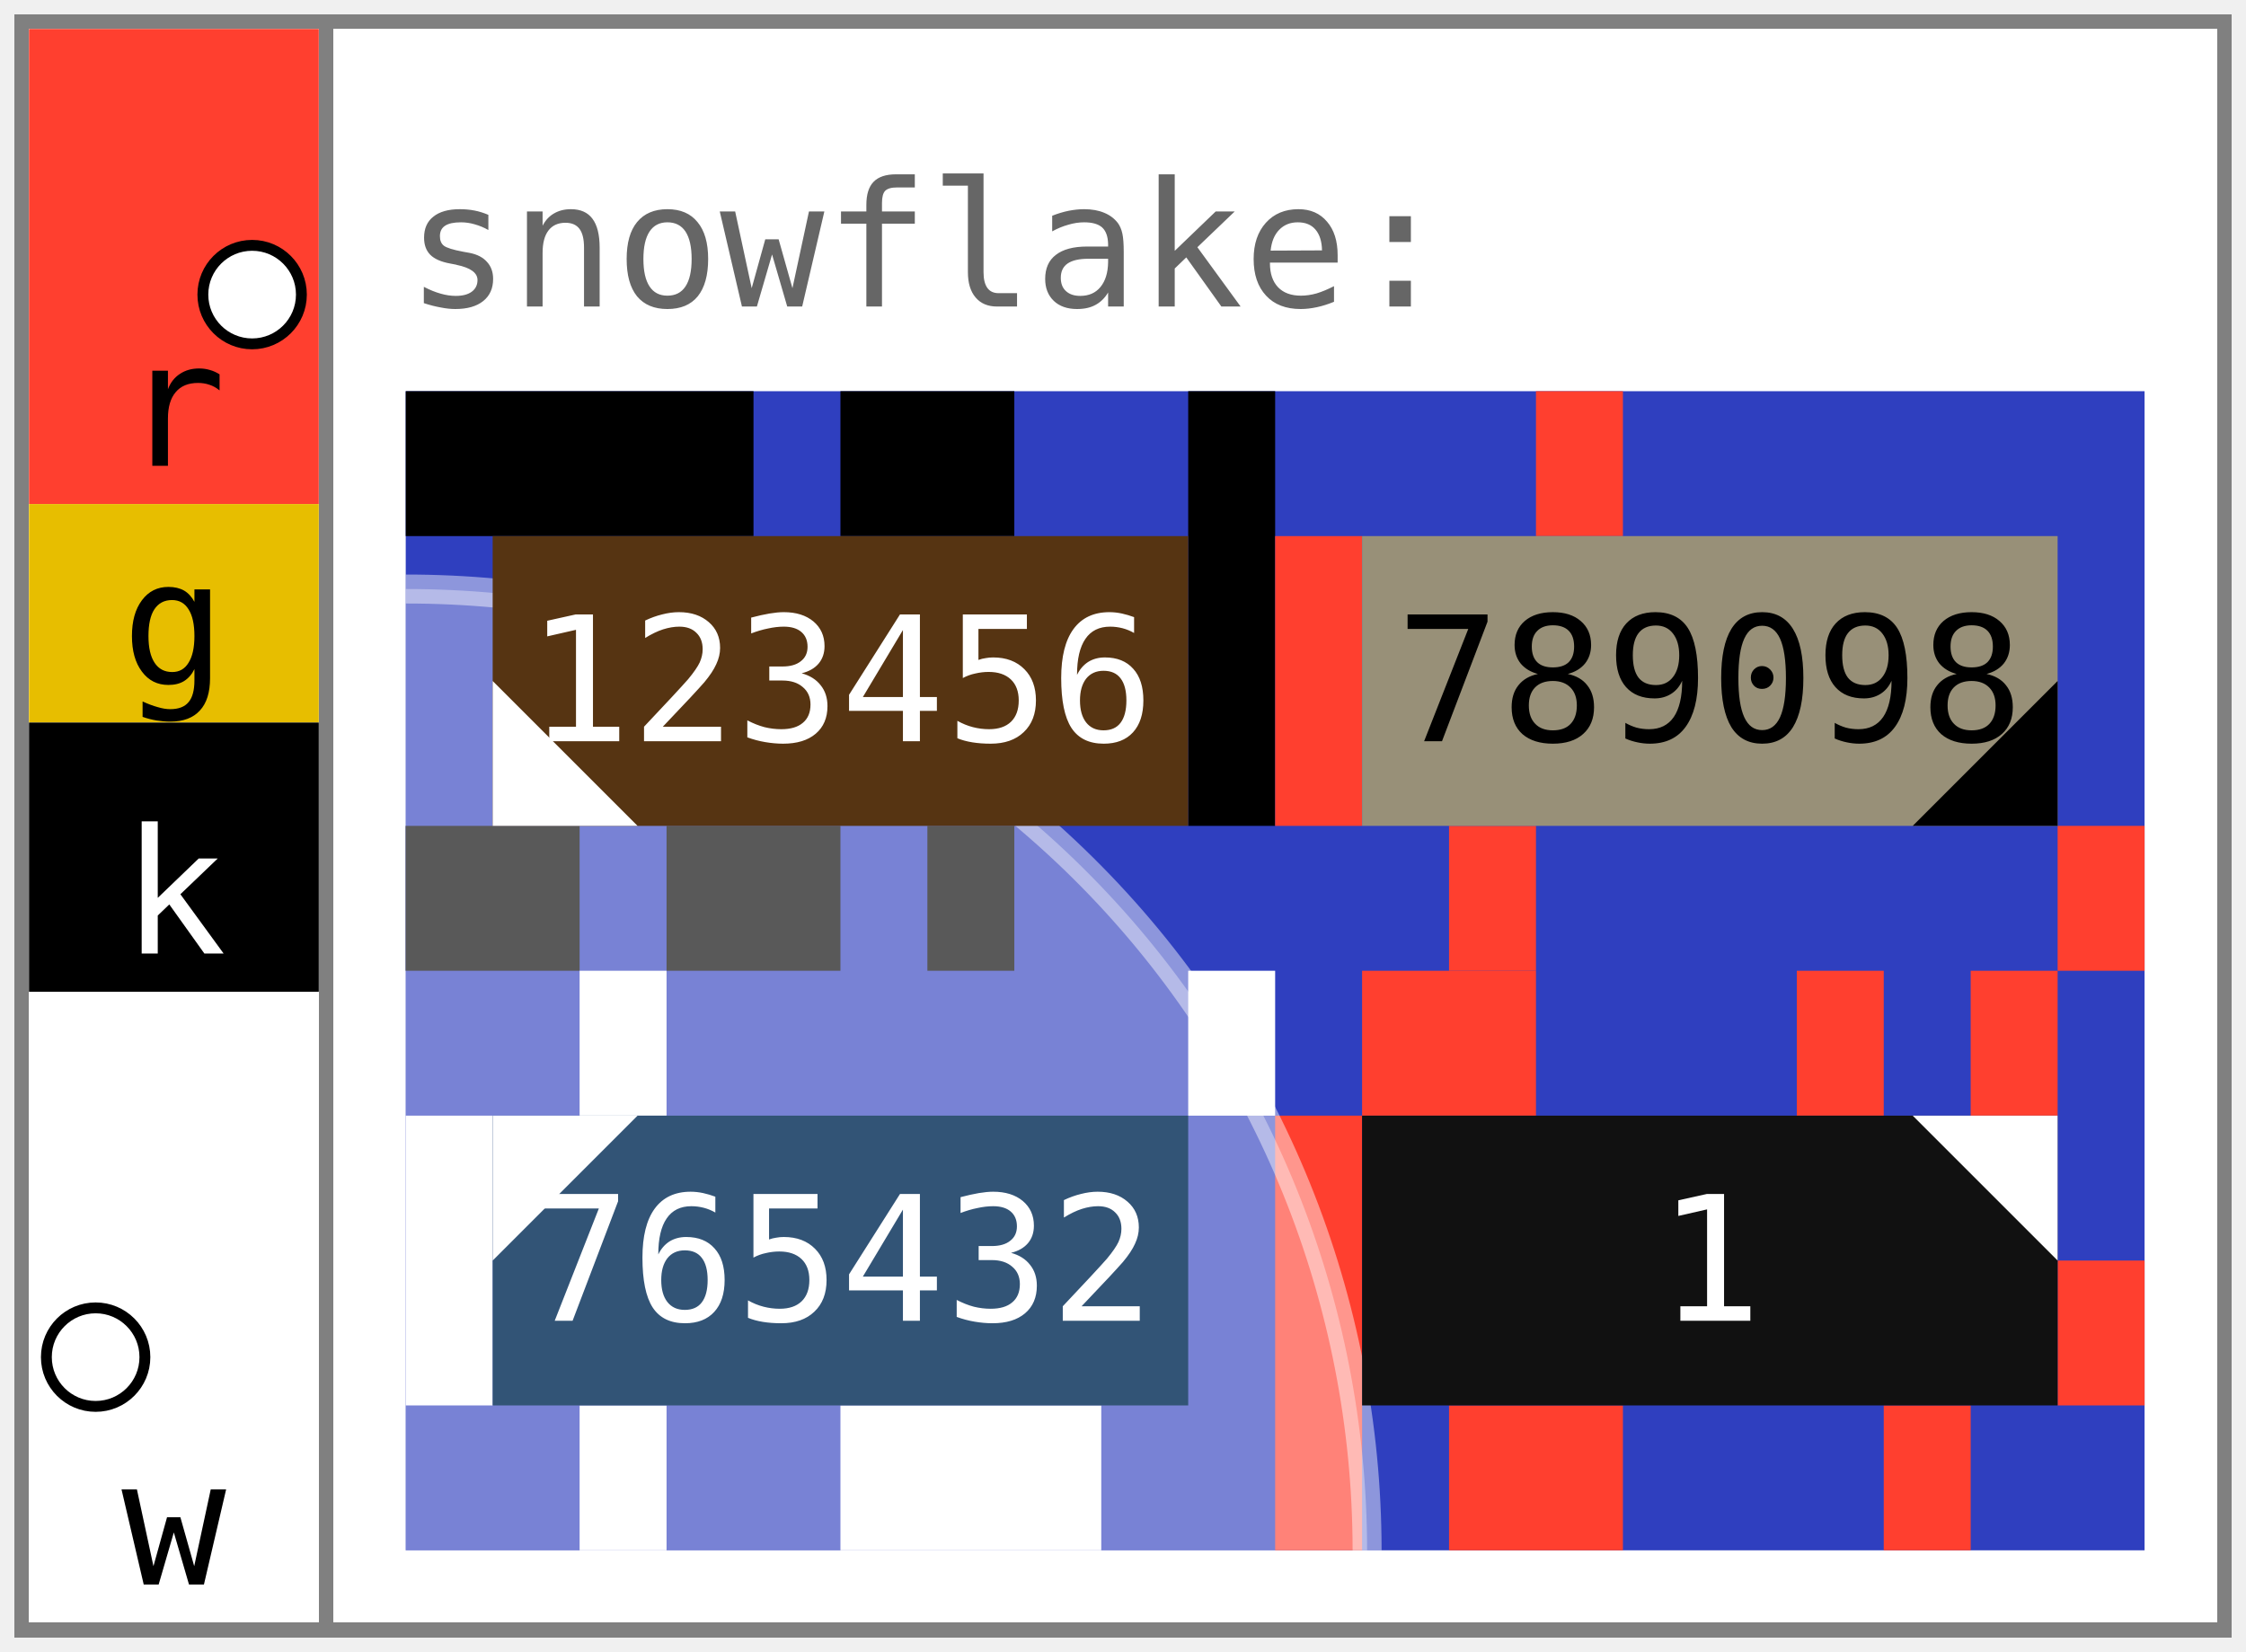
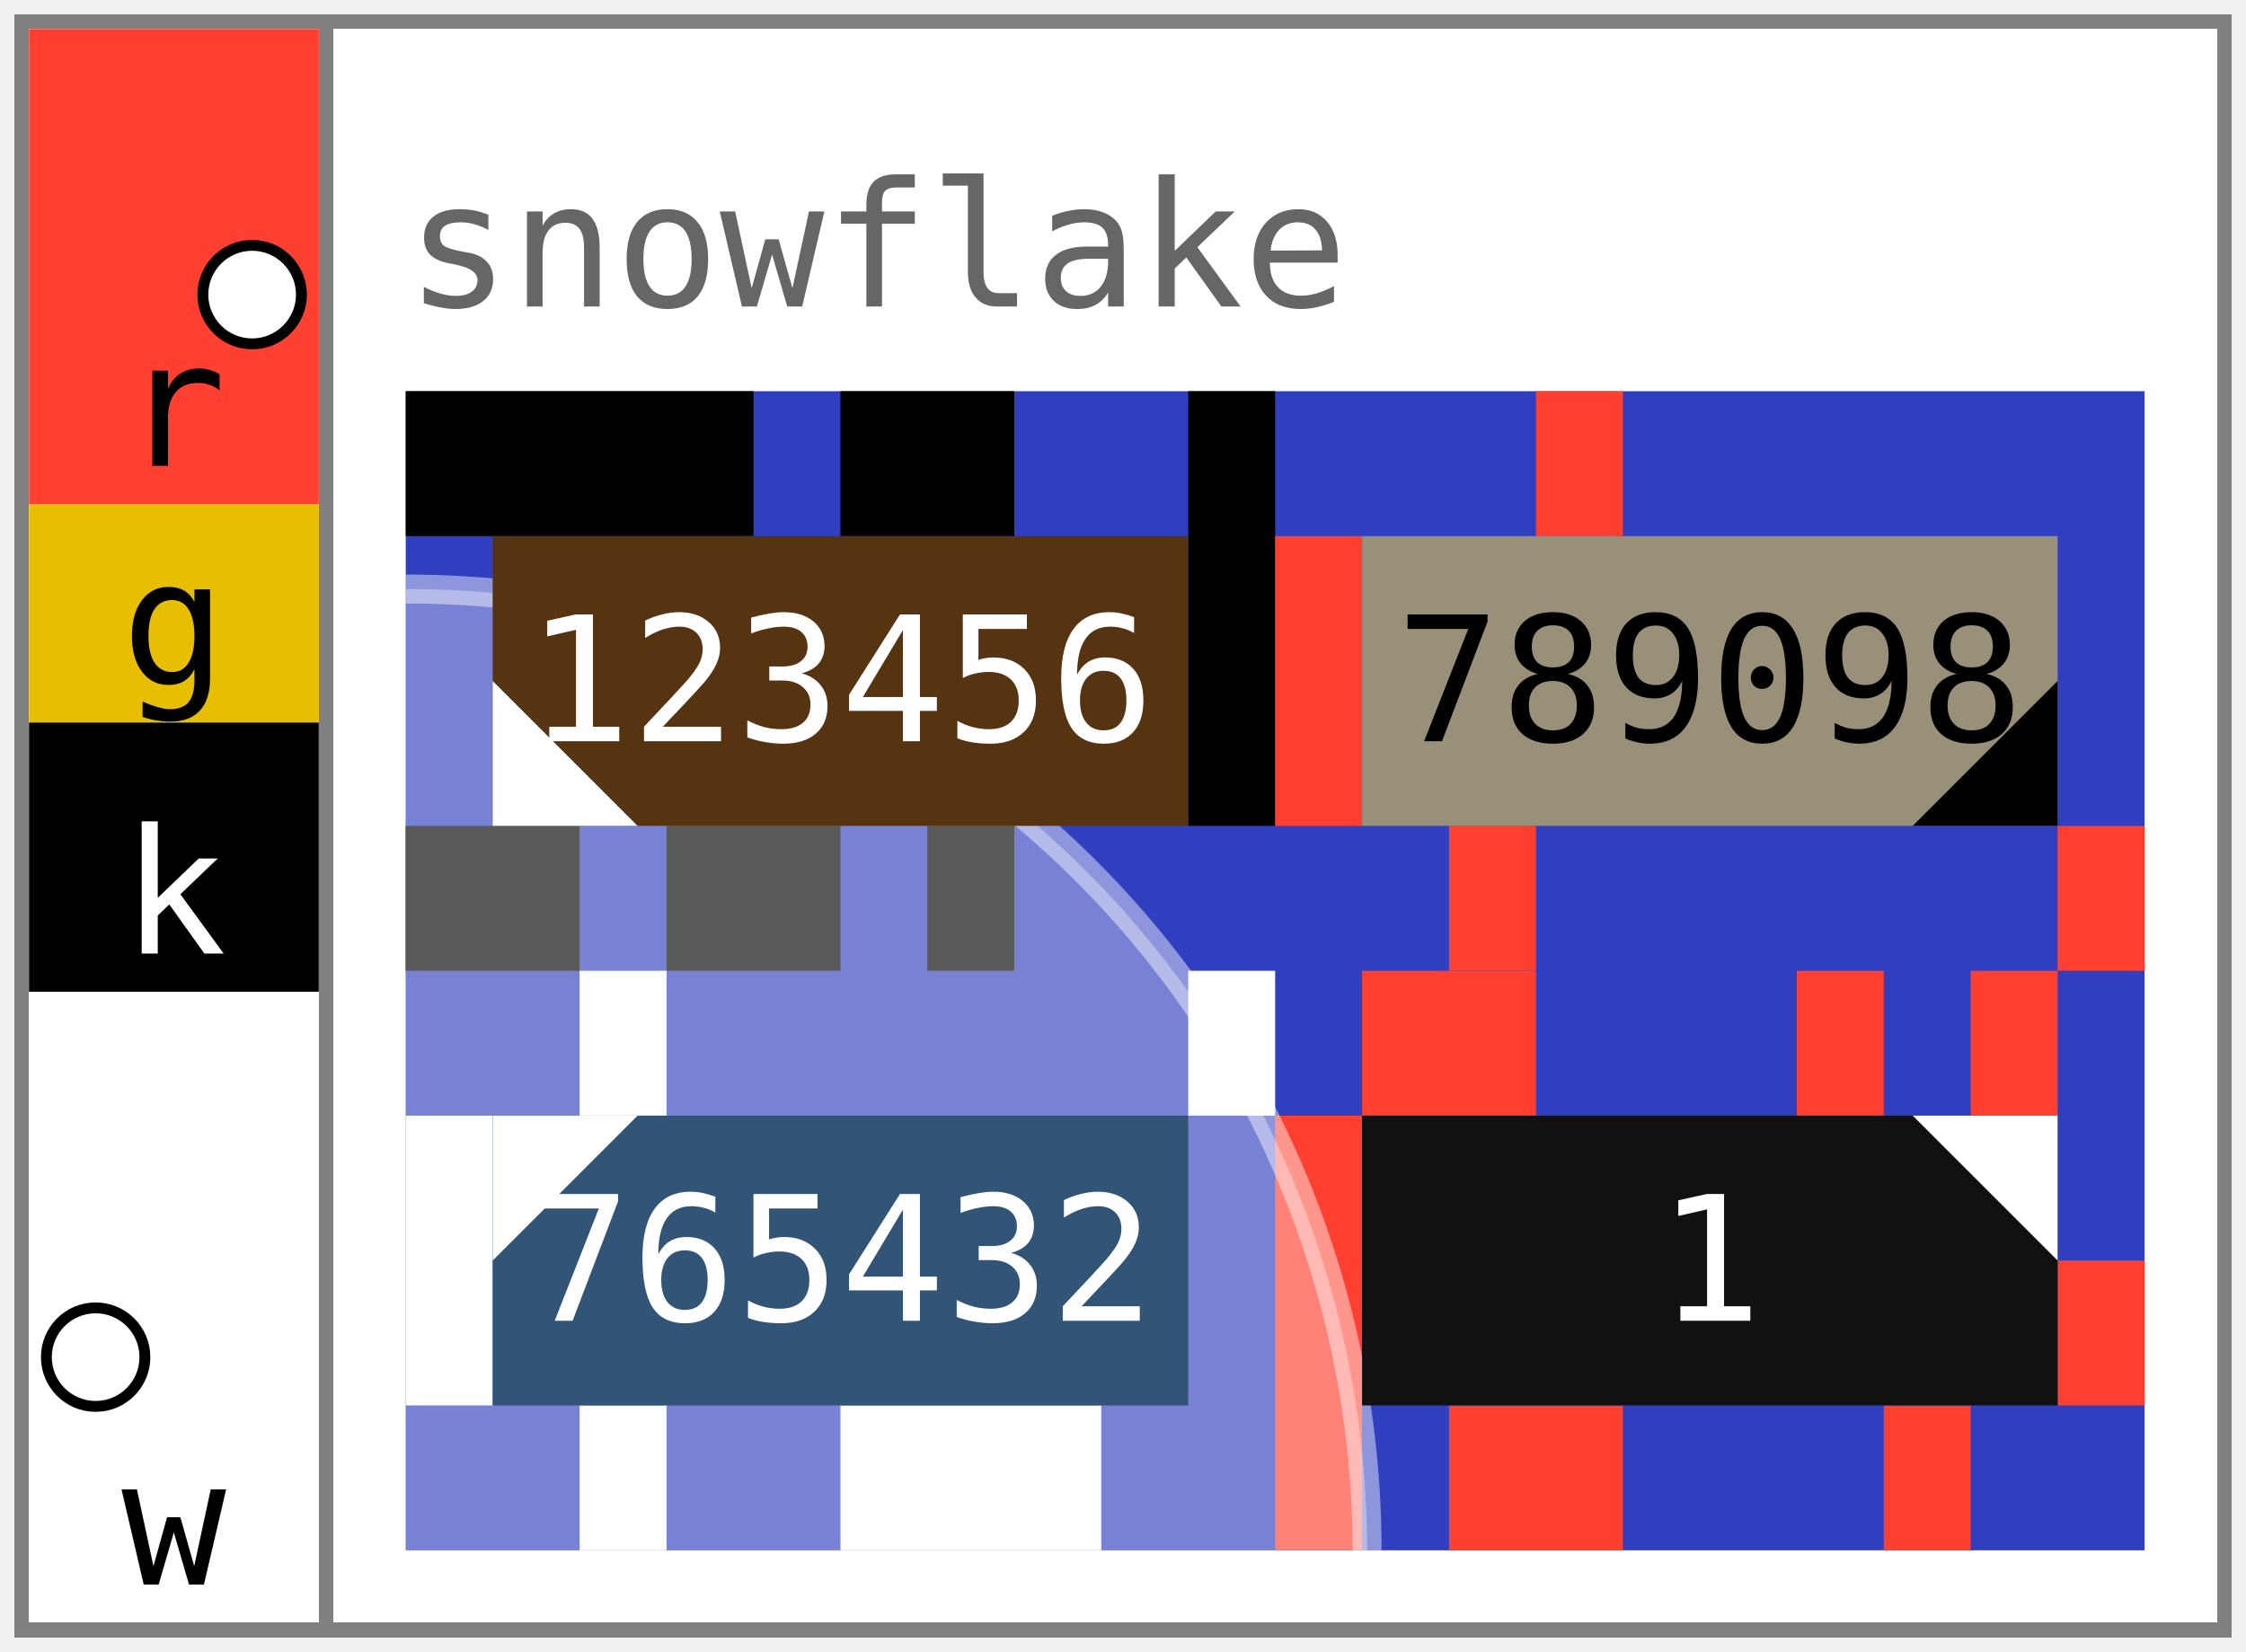
- <svg xmlns="http://www.w3.org/2000/svg" width="155" height="114" viewBox="0 0 155 114" font-family="&quot;JetBrains Mono&quot;, &quot;Menlo&quot;, &quot;Consolas&quot;, &quot;DejaVu Sans Mono&quot;, &quot;Liberation Mono&quot;, &quot;Roboto Mono&quot;, &quot;Noto Sans Mono&quot;, monospace" data-entviz-version="v13" data-entviz-lib="0.13.0" data-input-bytes="19" data-cols="2" data-rows="2" data-encoding="decimal" data-scheme="snowflake" data-role="identifier" data-size-basis="decoded" data-entropy-type="snowflake" data-size-bits="64" data-qualifiers="{}" data-parts="[{&quot;text&quot;:&quot;1234567890987654321&quot;,&quot;bind&quot;:&quot;core&quot;}]">
+ <svg xmlns="http://www.w3.org/2000/svg" width="155" height="114" viewBox="0 0 155 114" font-family="&quot;JetBrains Mono&quot;, &quot;Menlo&quot;, &quot;Consolas&quot;, &quot;DejaVu Sans Mono&quot;, &quot;Liberation Mono&quot;, &quot;Roboto Mono&quot;, &quot;Noto Sans Mono&quot;, monospace" data-entviz-version="v14" data-entviz-lib="0.14.0" data-input-bytes="19" data-cols="2" data-rows="2" data-encoding="decimal" data-scheme="snowflake" data-role="identifier" data-size-basis="decoded" data-entropy-type="snowflake" data-size-bits="64" data-qualifiers="{}" data-parts="[{&quot;text&quot;:&quot;1234567890987654321&quot;,&quot;bind&quot;:&quot;core&quot;}]">
  <defs>
    <clipPath id="grid-clip-368e6fc81008c9c2-2x2">
      <rect x="28" y="27" width="120" height="80" />
    </clipPath>
  </defs>
  <rect x="1" y="1" width="153" height="112" fill="#ffffff" />
  <g data-channel="grid">
    <rect x="28" y="27" width="120" height="80" fill="#2f3fbf" />
    <g>
      <path fill="#000000" d="M28 27h6v10h-6zM34 27h6v10h-6zM40 27h6v10h-6zM46 27h6v10h-6zM58 27h6v10h-6zM64 27h6v10h-6zM82 27h6v10h-6zM82 37h6v10h-6zM82 47h6v10h-6zM64 57h6v10h-6zM52 57h6v10h-6zM46 57h6v10h-6zM34 57h6v10h-6zM28 57h6v10h-6z" />
      <path fill="#ff3f2f" d="M106 27h6v10h-6zM142 57h6v10h-6zM100 57h6v10h-6zM88 47h6v10h-6zM88 37h6v10h-6z" />
      <path fill="#ffffff" d="M40 67h6v10h-6zM82 67h6v10h-6zM70 97h6v10h-6zM64 97h6v10h-6zM58 97h6v10h-6zM40 97h6v10h-6zM28 87h6v10h-6zM28 77h6v10h-6z" />
      <path fill="#ff3f2f" d="M94 67h6v10h-6zM100 67h6v10h-6zM124 67h6v10h-6zM136 67h6v10h-6zM142 87h6v10h-6zM130 97h6v10h-6zM106 97h6v10h-6zM100 97h6v10h-6zM88 97h6v10h-6zM88 87h6v10h-6zM88 77h6v10h-6z" />
    </g>
    <g clip-path="url(#grid-clip-368e6fc81008c9c2-2x2)" data-channel="ellipse" data-ellipse-anchor-x="28" data-ellipse-anchor-y="107" data-ellipse-rx="66.342" data-ellipse-ry="66.342" data-ellipse-rotation-deg="36">
      <ellipse cx="28" cy="107" rx="66.342" ry="66.342" transform="rotate(36 28 107)" fill="#ffffff" stroke="#ffffff" fill-opacity="0.35" stroke-opacity="0.45" stroke-width="2" />
    </g>
    <g>
      <g data-channel="cell" data-cell-index="0" data-cell-row="0" data-cell-col="0" data-surround-bits="0x368e6f" data-edge-color="#000000" data-cell-quartile="4">
        <rect x="34" y="37" width="48" height="20" fill="#563412" />
        <text x="58" y="47" fill="#ffffff" font-size="12" text-anchor="middle" dominant-baseline="central">123456</text>
        <polygon points="34,57 34,47 44,57" fill="#ffffff" />
      </g>
      <g data-channel="cell" data-cell-index="1" data-cell-row="0" data-cell-col="1" data-surround-bits="0xc81008" data-edge-color="#ff3f2f" data-cell-quartile="3">
        <rect x="94" y="37" width="48" height="20" fill="#989078" />
        <text x="118" y="47" fill="#000000" font-size="12" text-anchor="middle" dominant-baseline="central">789098</text>
        <polygon points="142,57 142,47 132,57" fill="#000000" />
      </g>
      <g data-channel="cell" data-cell-index="2" data-cell-row="1" data-cell-col="0" data-surround-bits="0xc9c204" data-edge-color="#ffffff" data-cell-quartile="1">
        <rect x="34" y="77" width="48" height="20" fill="#325476" />
        <text x="58" y="87" fill="#ffffff" font-size="12" text-anchor="middle" dominant-baseline="central">765432</text>
        <polygon points="34,77 44,77 34,87" fill="#ffffff" />
      </g>
      <g data-channel="cell" data-cell-index="3" data-cell-row="1" data-cell-col="1" data-surround-bits="0xec4946" data-edge-color="#ff3f2f" data-cell-quartile="2">
        <rect x="94" y="77" width="48" height="20" fill="#111111" />
        <text x="118" y="87" fill="#ffffff" font-size="12" text-anchor="middle" dominant-baseline="central">1</text>
        <polygon points="142,77 132,77 142,87" fill="#ffffff" />
      </g>
    </g>
  </g>
  <g data-channel="color-bar" data-bar-slots="9" data-bar-marker-left="7" data-bar-marker-right="1">
    <g data-color-bar-rank="0" data-color-bar-band="R">
      <rect x="2" y="2" width="20" height="32.788" fill="#ff3f2f" />
      <text x="12" y="32.148" fill="#000000" font-size="12" text-anchor="middle" data-color-bar-letter="true">r</text>
    </g>
    <g data-color-bar-rank="1" data-color-bar-band="G">
      <rect x="2" y="34.788" width="20" height="15.081" fill="#e7be00" />
      <text x="12" y="47.229" fill="#000000" font-size="12" text-anchor="middle" data-color-bar-letter="true">g</text>
    </g>
    <g data-color-bar-rank="2" data-color-bar-band="K">
      <rect x="2" y="49.869" width="20" height="18.582" fill="#000000" />
      <text x="12" y="65.811" fill="#ffffff" font-size="12" text-anchor="middle" data-color-bar-letter="true">k</text>
    </g>
    <g data-color-bar-rank="3" data-color-bar-band="W">
      <rect x="2" y="68.451" width="20" height="43.549" fill="#ffffff" />
      <text x="12" y="109.36" fill="#000000" font-size="12" text-anchor="middle" data-color-bar-letter="true">w</text>
    </g>
    <circle cx="6.6" cy="93.667" r="3.4" fill="#ffffff" stroke="#000000" stroke-width="0.75" data-bar-marker="left" />
    <circle cx="17.4" cy="20.333" r="3.4" fill="#ffffff" stroke="#000000" stroke-width="0.75" data-bar-marker="right" />
  </g>
  <g data-channel="label-top">
-     <text x="28" y="17" fill="#666666" font-size="12" dominant-baseline="central">snowflake:</text>
+     <text x="28" y="17" fill="#666666" font-size="12" dominant-baseline="central">snowflake</text>
  </g>
  <line x1="1" y1="1.5" x2="154" y2="1.5" stroke="#808080" stroke-width="1" shape-rendering="crispEdges" />
  <line x1="153.5" y1="1" x2="153.5" y2="113" stroke="#808080" stroke-width="1" shape-rendering="crispEdges" />
  <line x1="1" y1="112.5" x2="154" y2="112.5" stroke="#808080" stroke-width="1" shape-rendering="crispEdges" />
  <line x1="1.5" y1="1" x2="1.5" y2="113" stroke="#808080" stroke-width="1" shape-rendering="crispEdges" />
  <line x1="22.5" y1="1" x2="22.5" y2="113" stroke="#808080" stroke-width="1" shape-rendering="crispEdges" />
</svg>
